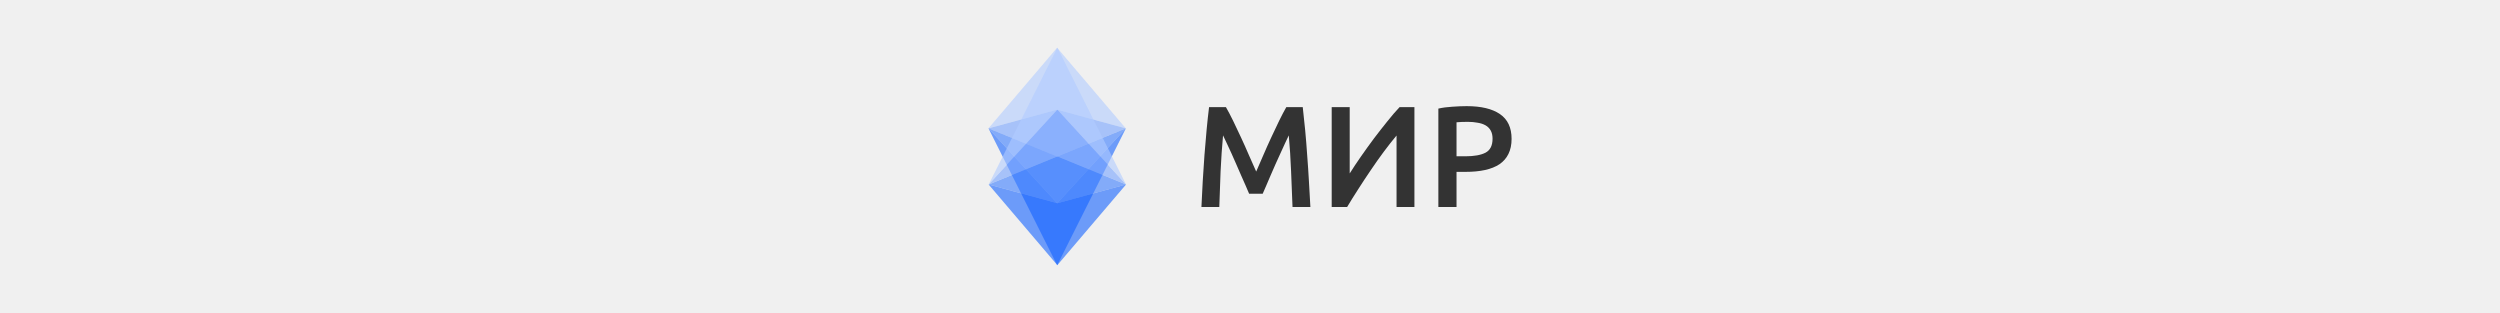
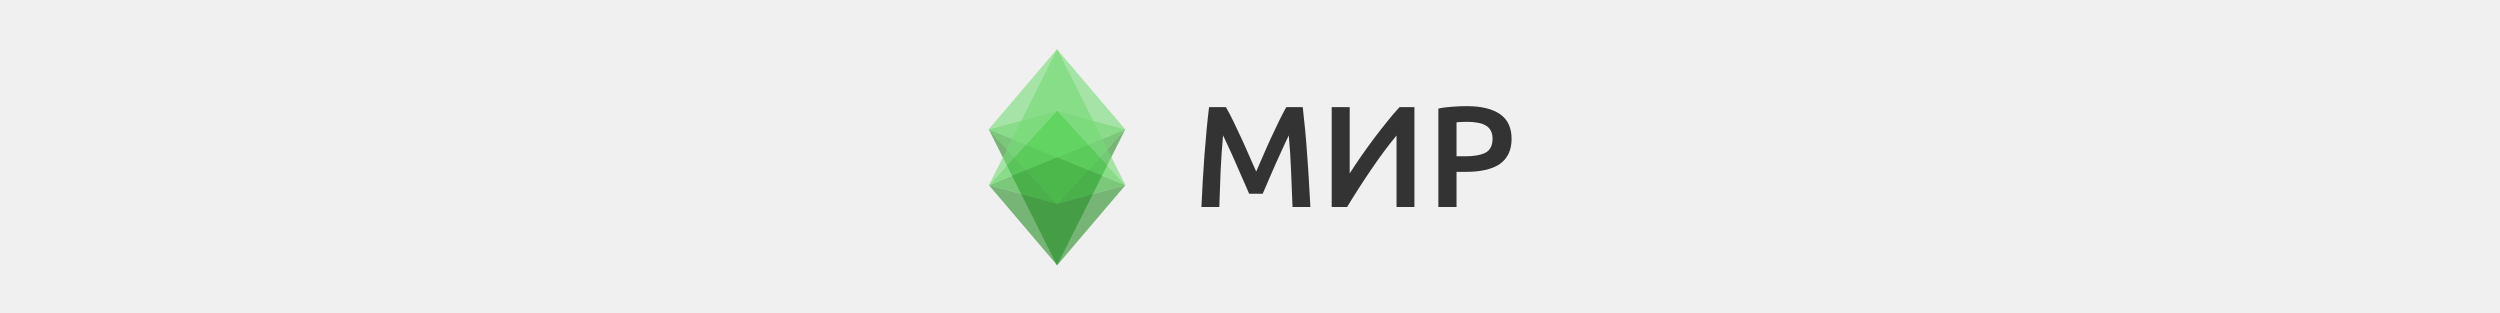
<svg xmlns="http://www.w3.org/2000/svg" width="256.67" height="32.122" viewBox="0 0 895612.65 112087.64" version="1.1" id="svg21" style="clip-rule:evenodd;fill-rule:evenodd;image-rendering:optimizeQuality;shape-rendering:geometricPrecision;text-rendering:geometricPrecision">
  <defs id="defs4">
    <style id="style2">
    .str0 {stroke:white;stroke-width:2325.07}
    .fil0 {fill:#9C0005}
    .fil1 {fill:white}
    .fil2 {fill:white;fill-rule:nonzero}
   </style>
    <style id="style2-6">
    .fil0 {fill:white}
   </style>
  </defs>
-   <g id="g4844" transform="translate(12885.034,-1777.433)">
-     <g transform="matrix(1.776909,0,0,1.776909,340812.84,18769.93)" id="g4820" style="clip-rule:evenodd;fill-rule:evenodd;stroke-width:1.885;image-rendering:optimizeQuality;shape-rendering:geometricPrecision;text-rendering:geometricPrecision">
-       <g style="fill:#333333;stroke-width:45.054" aria-label="МИР" transform="matrix(43.58761,0,0,43.58761,150932.33,-251362.64)" id="g7960">
-         <path d="m -2359,6043 q 14.667,25.333 32.667,62 18,36.667 36.667,77.333 18.667,40 36.667,82 18.667,41.333 34,76.667 15.333,-35.333 33.333,-76.667 18,-42 36.667,-82 18.667,-40.667 36.667,-77.333 18,-36.667 32.667,-62 h 76 q 6,50.667 11.333,108 5.333,56.667 9.333,116.67 4.667,59.333 8,120 4,60 6.667,117.33 h -82.667 q -2.667,-80.667 -6.667,-166 -3.333,-85.333 -10.667,-165.33 -7.333,15.333 -17.333,36.667 -10,21.333 -21.333,46.667 -11.333,24.667 -23.333,51.333 -11.333,26.667 -22.667,52 -10.667,24.667 -20,46.667 -9.333,21.333 -16,36.667 h -62.667 q -6.667,-15.333 -16,-37.333 -9.333,-22 -20.667,-46.667 -10.667,-25.333 -22.667,-52 -11.333,-26.667 -22.667,-51.333 -11.333,-24.667 -21.333,-46 -10,-22 -17.333,-36.667 -7.333,80 -11.333,165.33 -3.333,85.333 -6,166 h -82.667 q 2.667,-57.333 6,-118.67 4,-61.333 8,-121.33 4.667,-60.667 10,-117.33 5.333,-56.667 11.333,-104.67 z" id="path7954" style="fill:#333333;stroke-width:45.054" />
-         <path d="m -1869.8,6505 v -462 h 83.333 v 306.67 q 22.667,-36 51.333,-77.333 29.333,-42 60,-83.333 31.333,-41.333 62,-79.333 30.667,-38.667 57.333,-66.667 h 68.667 v 462 h -82.667 v -330.67 q -28,33.333 -59.333,75.333 -30.667,41.333 -60.667,86 -30,44 -58,88 -28,43.333 -50.667,81.333 z" id="path7956" style="fill:#333333;stroke-width:45.054" />
-         <path d="m -1245.7,6038.4 q 100.67,0 154,36.667 54,36.667 54,114.67 0,40.667 -14.667,70 -14,28.667 -41.333,47.333 -27.333,18 -66.667,26.667 -39.333,8.667 -90,8.667 h -42 v 162.67 h -84 v -455.33 q 29.333,-6.667 64.667,-8.667 36,-2.667 66,-2.667 z m 6,72.667 q -32,0 -52.667,2 v 157.33 h 40.667 q 60.667,0 93.333,-16.667 32.667,-17.333 32.667,-64.667 0,-22.667 -8.667,-38 -8.667,-15.333 -24,-24 -15.333,-8.667 -36.667,-12 -20.667,-4 -44.667,-4 z" id="path7958" style="fill:#333333;stroke-width:45.054" />
-       </g>
-       <g style="stroke-width:95.375" transform="matrix(99.08419,0,0,99.08419,1174377.5,-1022682.4)" id="g7994">
-         <g style="opacity:0.6;fill:#b1cbff;stroke-width:95.375" transform="matrix(0.2078,0,0,0.2078,-8124,9125.3)" id="g7964">
-           <path style="opacity:1;fill:#b1cbff;stroke-width:95.375" d="m -21246,2422.1 -672.67,789.72 672.67,-183.04 672.67,183.04 z" transform="translate(3987.6,3336.5)" id="path7962" />
-         </g>
-         <g style="opacity:0.6;fill:#76a4ff;stroke-width:95.375" transform="matrix(0.2078,0,0,0.2078,-8124,9125.3)" id="g7968">
-           <path style="opacity:1;fill:#76a4ff;stroke-width:95.375" d="m -21246,3028.8 -672.67,183.04 672.67,275.47 672.67,-275.47 z" transform="translate(3987.6,3336.5)" id="path7966" />
-         </g>
-         <g style="opacity:0.6;fill:#3b7dff;stroke-width:95.375" transform="matrix(0.2078,0,0,0.2078,-8124,9125.3)" id="g7972">
-           <path style="opacity:1;fill:#3b7dff;stroke-width:95.375" d="m -21918,3211.8 672.67,733.65 672.67,-733.65 -672.67,275.47 z" transform="translate(3987.6,3336.5)" id="path7970" />
-         </g>
-         <g style="opacity:0.6;fill:#1463ff;stroke-width:95.375" transform="matrix(0.2078,0,0,0.2078,-8124,9125.3)" id="g7976">
-           <path style="opacity:1;fill:#1463ff;stroke-width:95.375" d="m -21918,3211.8 672.67,1340.5 672.67,-1340.5 -672.67,733.65 z" transform="translate(3987.6,3336.5)" id="path7974" />
-         </g>
-         <g style="opacity:0.6;fill:#1463ff;stroke-width:95.375" transform="matrix(-0.2078,0,0,-0.2078,-15296,11961)" id="g7980">
-           <path style="opacity:1;fill:#1463ff;stroke-width:95.375" d="m -23795,3805.1 672.67,789.72 672.67,-789.72 -672.67,183.04 z" transform="rotate(180,-20190,5176.7)" id="path7978" />
-         </g>
-         <g style="opacity:0.6;fill:#3b7dff;stroke-width:95.375" transform="matrix(-0.2078,0,0,-0.2078,-15296,11961)" id="g7984">
-           <path style="opacity:1;fill:#3b7dff;stroke-width:95.375" d="m -23122,3529.7 -672.67,275.47 672.67,183.04 672.67,-183.04 z" transform="rotate(180,-20190,5176.7)" id="path7982" />
-         </g>
-         <g style="opacity:0.6;fill:#76a4ff;stroke-width:95.375" transform="matrix(-0.2078,0,0,-0.2078,-15296,11961)" id="g7988">
-           <path style="opacity:1;fill:#76a4ff;stroke-width:95.375" d="m -23122,3071.5 -672.67,733.65 672.67,-275.47 672.67,275.47 z" transform="rotate(180,-20190,5176.7)" id="path7986" />
-         </g>
-         <g style="opacity:0.6;fill:#b1cbff;stroke-width:95.375" transform="matrix(-0.2078,0,0,-0.2078,-15296,11961)" id="g7992">
-           <path style="opacity:1;fill:#b1cbff;stroke-width:95.375" d="m -23122,2464.6 -672.67,1340.5 672.67,-733.65 672.67,733.65 z" transform="rotate(180,-20190,5176.7)" id="path7990" />
-         </g>
-       </g>
+   <g style="clip-rule:evenodd;fill:#333333;fill-rule:evenodd;stroke-width:45.054;image-rendering:optimizeQuality;shape-rendering:geometricPrecision;text-rendering:geometricPrecision" aria-label="МИР" transform="matrix(77.45123,0,0,77.45123,621890.96,-429656.17)" id="g7960">
+     <path d="m -2359,6043 q 14.667,25.333 32.667,62 18,36.667 36.667,77.333 18.667,40 36.667,82 18.667,41.333 34,76.667 15.333,-35.333 33.333,-76.667 18,-42 36.667,-82 18.667,-40.667 36.667,-77.333 18,-36.667 32.667,-62 h 76 q 6,50.667 11.333,108 5.333,56.667 9.333,116.67 4.667,59.333 8,120 4,60 6.667,117.33 h -82.667 q -2.667,-80.667 -6.667,-166 -3.333,-85.333 -10.667,-165.33 -7.333,15.333 -17.333,36.667 -10,21.333 -21.333,46.667 -11.333,24.667 -23.333,51.333 -11.333,26.667 -22.667,52 -10.667,24.667 -20,46.667 -9.333,21.333 -16,36.667 h -62.667 q -6.667,-15.333 -16,-37.333 -9.333,-22 -20.667,-46.667 -10.667,-25.333 -22.667,-52 -11.333,-26.667 -22.667,-51.333 -11.333,-24.667 -21.333,-46 -10,-22 -17.333,-36.667 -7.333,80 -11.333,165.33 -3.333,85.333 -6,166 h -82.667 q 2.667,-57.333 6,-118.67 4,-61.333 8,-121.33 4.667,-60.667 10,-117.33 5.333,-56.667 11.333,-104.67 z" id="path7954" style="fill:#333333;stroke-width:45.054" />
+     <path d="m -1869.8,6505 v -462 h 83.333 v 306.67 q 22.667,-36 51.333,-77.333 29.333,-42 60,-83.333 31.333,-41.333 62,-79.333 30.667,-38.667 57.333,-66.667 h 68.667 v 462 h -82.667 v -330.67 q -28,33.333 -59.333,75.333 -30.667,41.333 -60.667,86 -30,44 -58,88 -28,43.333 -50.667,81.333 z" id="path7956" style="fill:#333333;stroke-width:45.054" />
+     <path d="m -1245.7,6038.4 q 100.67,0 154,36.667 54,36.667 54,114.67 0,40.667 -14.667,70 -14,28.667 -41.333,47.333 -27.333,18 -66.667,26.667 -39.333,8.667 -90,8.667 h -42 v 162.67 h -84 v -455.33 q 29.333,-6.667 64.667,-8.667 36,-2.667 66,-2.667 z m 6,72.667 q -32,0 -52.667,2 v 157.33 h 40.667 q 60.667,0 93.333,-16.667 32.667,-17.333 32.667,-64.667 0,-22.667 -8.667,-38 -8.667,-15.333 -24,-24 -15.333,-8.667 -36.667,-12 -20.667,-4 -44.667,-4 z" id="path7958" style="fill:#333333;stroke-width:45.054" />
+   </g>
+   <rect style="opacity:1;fill:none;fill-opacity:1;fill-rule:nonzero;stroke:none;stroke-width:10468.201;stroke-linecap:round;stroke-linejoin:bevel;stroke-miterlimit:4;stroke-dasharray:none;stroke-dashoffset:0;stroke-opacity:1;paint-order:stroke markers fill" id="rect4846" width="895624.5" height="112087.64" x="-5.935" y="2.910383e-11" />
+   <g id="g4867" transform="translate(69788.006)">
+     <g style="clip-rule:evenodd;opacity:0.6;fill:#75db75;fill-opacity:1;fill-rule:evenodd;stroke-width:95.963;image-rendering:optimizeQuality;shape-rendering:geometricPrecision;text-rendering:geometricPrecision" transform="matrix(36.36177,0,0,36.36177,936400.49,-191769.45)" id="g7964-3">
+       <path style="opacity:1;fill:#75db75;fill-opacity:1;stroke-width:95.963" d="m -21246,2422.1 -672.67,789.72 672.67,-183.04 672.67,183.04 z" transform="translate(3987.6,3336.5)" id="path7962-6" />
+     </g>
+     <g style="clip-rule:evenodd;opacity:0.6;fill:#46cf46;fill-opacity:1;fill-rule:evenodd;stroke-width:95.963;image-rendering:optimizeQuality;shape-rendering:geometricPrecision;text-rendering:geometricPrecision" transform="matrix(36.36177,0,0,36.36177,936400.49,-191769.45)" id="g7968-7">
+       <path style="opacity:1;fill:#46cf46;fill-opacity:1;stroke-width:95.963" d="m -21246,3028.8 -672.67,183.04 672.67,275.47 672.67,-275.47 z" transform="translate(3987.6,3336.5)" id="path7966-5" />
+     </g>
+     <g style="clip-rule:evenodd;opacity:0.6;fill:#2dad2d;fill-opacity:1;fill-rule:evenodd;stroke-width:95.963;image-rendering:optimizeQuality;shape-rendering:geometricPrecision;text-rendering:geometricPrecision" transform="matrix(36.36177,0,0,36.36177,936400.49,-191769.45)" id="g7972-3">
+       <path style="opacity:1;fill:#2dad2d;fill-opacity:1;stroke-width:95.963" d="m -21918,3211.8 672.67,733.65 672.67,-733.65 -672.67,275.47 z" transform="translate(3987.6,3336.5)" id="path7970-5" />
+     </g>
+     <g style="clip-rule:evenodd;opacity:0.6;fill:#258e25;fill-opacity:1;fill-rule:evenodd;stroke-width:95.963;image-rendering:optimizeQuality;shape-rendering:geometricPrecision;text-rendering:geometricPrecision" transform="matrix(36.36177,0,0,36.36177,936400.49,-191769.45)" id="g7976-6">
+       <path style="opacity:1;fill:#258e25;fill-opacity:1;stroke-width:95.963" d="m -21918,3211.8 672.67,1340.5 672.67,-1340.5 -672.67,733.65 z" transform="translate(3987.6,3336.5)" id="path7974-2" />
+     </g>
+     <g style="clip-rule:evenodd;opacity:0.6;fill:#258e25;fill-opacity:1;fill-rule:evenodd;stroke-width:95.963;image-rendering:optimizeQuality;shape-rendering:geometricPrecision;text-rendering:geometricPrecision" transform="matrix(-36.36177,0,0,-36.36177,-318587.93,304433.88)" id="g7980-9">
+       <path style="opacity:1;fill:#258e25;fill-opacity:1;stroke-width:95.963" d="m -23795,3805.1 672.67,789.72 672.67,-789.72 -672.67,183.04 z" transform="rotate(180,-20190,5176.7)" id="path7978-1" />
+     </g>
+     <g style="clip-rule:evenodd;opacity:0.6;fill:#2dad2d;fill-opacity:1;fill-rule:evenodd;stroke-width:95.963;image-rendering:optimizeQuality;shape-rendering:geometricPrecision;text-rendering:geometricPrecision" transform="matrix(-36.36177,0,0,-36.36177,-318587.93,304433.88)" id="g7984-2">
+       <path style="opacity:1;fill:#2dad2d;fill-opacity:1;stroke-width:95.963" d="m -23122,3529.7 -672.67,275.47 672.67,183.04 672.67,-183.04 z" transform="rotate(180,-20190,5176.7)" id="path7982-7" />
+     </g>
+     <g style="clip-rule:evenodd;opacity:0.6;fill:#46cf46;fill-opacity:1;fill-rule:evenodd;stroke-width:95.963;image-rendering:optimizeQuality;shape-rendering:geometricPrecision;text-rendering:geometricPrecision" transform="matrix(-36.36177,0,0,-36.36177,-318587.93,304433.88)" id="g7988-0">
+       <path style="opacity:1;fill:#46cf46;fill-opacity:1;stroke-width:95.963" d="m -23122,3071.5 -672.67,733.65 672.67,-275.47 672.67,275.47 z" transform="rotate(180,-20190,5176.7)" id="path7986-9" />
+     </g>
+     <g style="clip-rule:evenodd;opacity:0.6;fill:#75db75;fill-opacity:1;fill-rule:evenodd;stroke-width:95.963;image-rendering:optimizeQuality;shape-rendering:geometricPrecision;text-rendering:geometricPrecision" transform="matrix(-36.36177,0,0,-36.36177,-318587.93,304433.88)" id="g7992-3">
+       <path style="opacity:1;fill:#75db75;fill-opacity:1;stroke-width:95.963" d="m -23122,2464.6 -672.67,1340.5 672.67,-733.65 672.67,733.65 z" transform="rotate(180,-20190,5176.7)" id="path7990-6" />
    </g>
  </g>
-   <rect style="opacity:1;fill:none;fill-opacity:1;fill-rule:nonzero;stroke:none;stroke-width:10468.201;stroke-linecap:round;stroke-linejoin:bevel;stroke-miterlimit:4;stroke-dasharray:none;stroke-dashoffset:0;stroke-opacity:1;paint-order:stroke markers fill" id="rect4846" width="895624.5" height="112087.64" x="-5.935" y="2.910383e-11" />
</svg>
